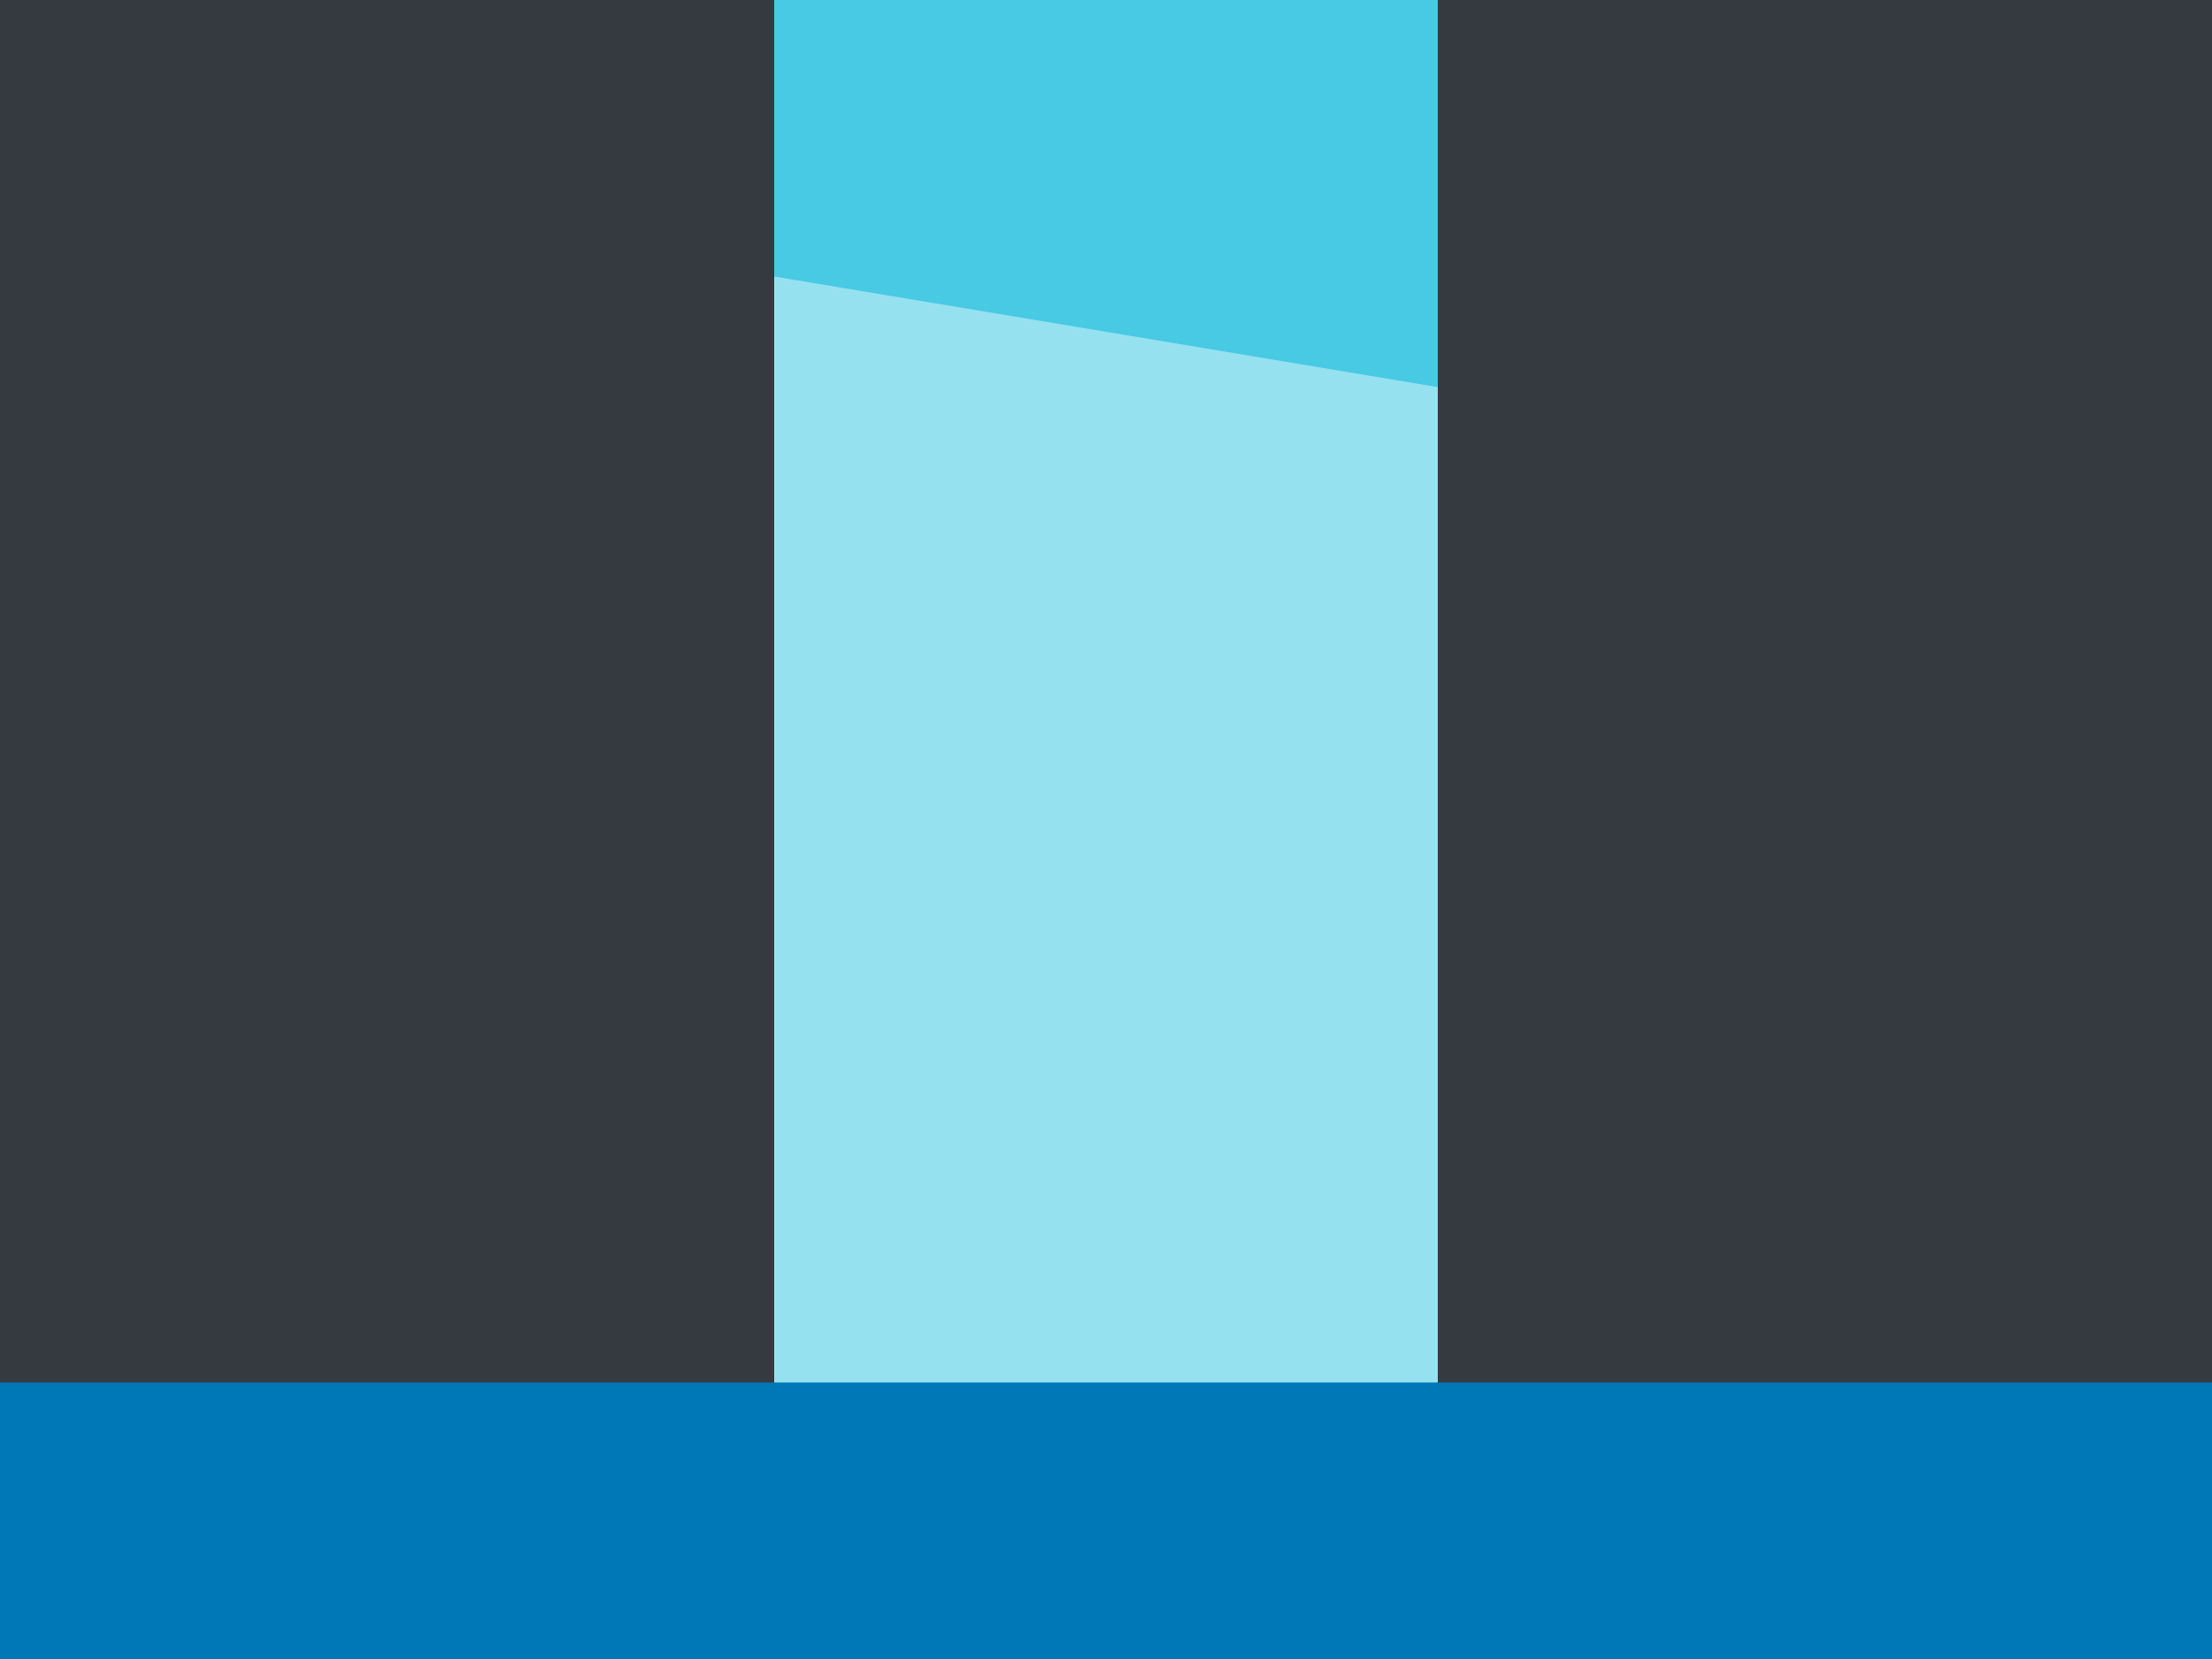
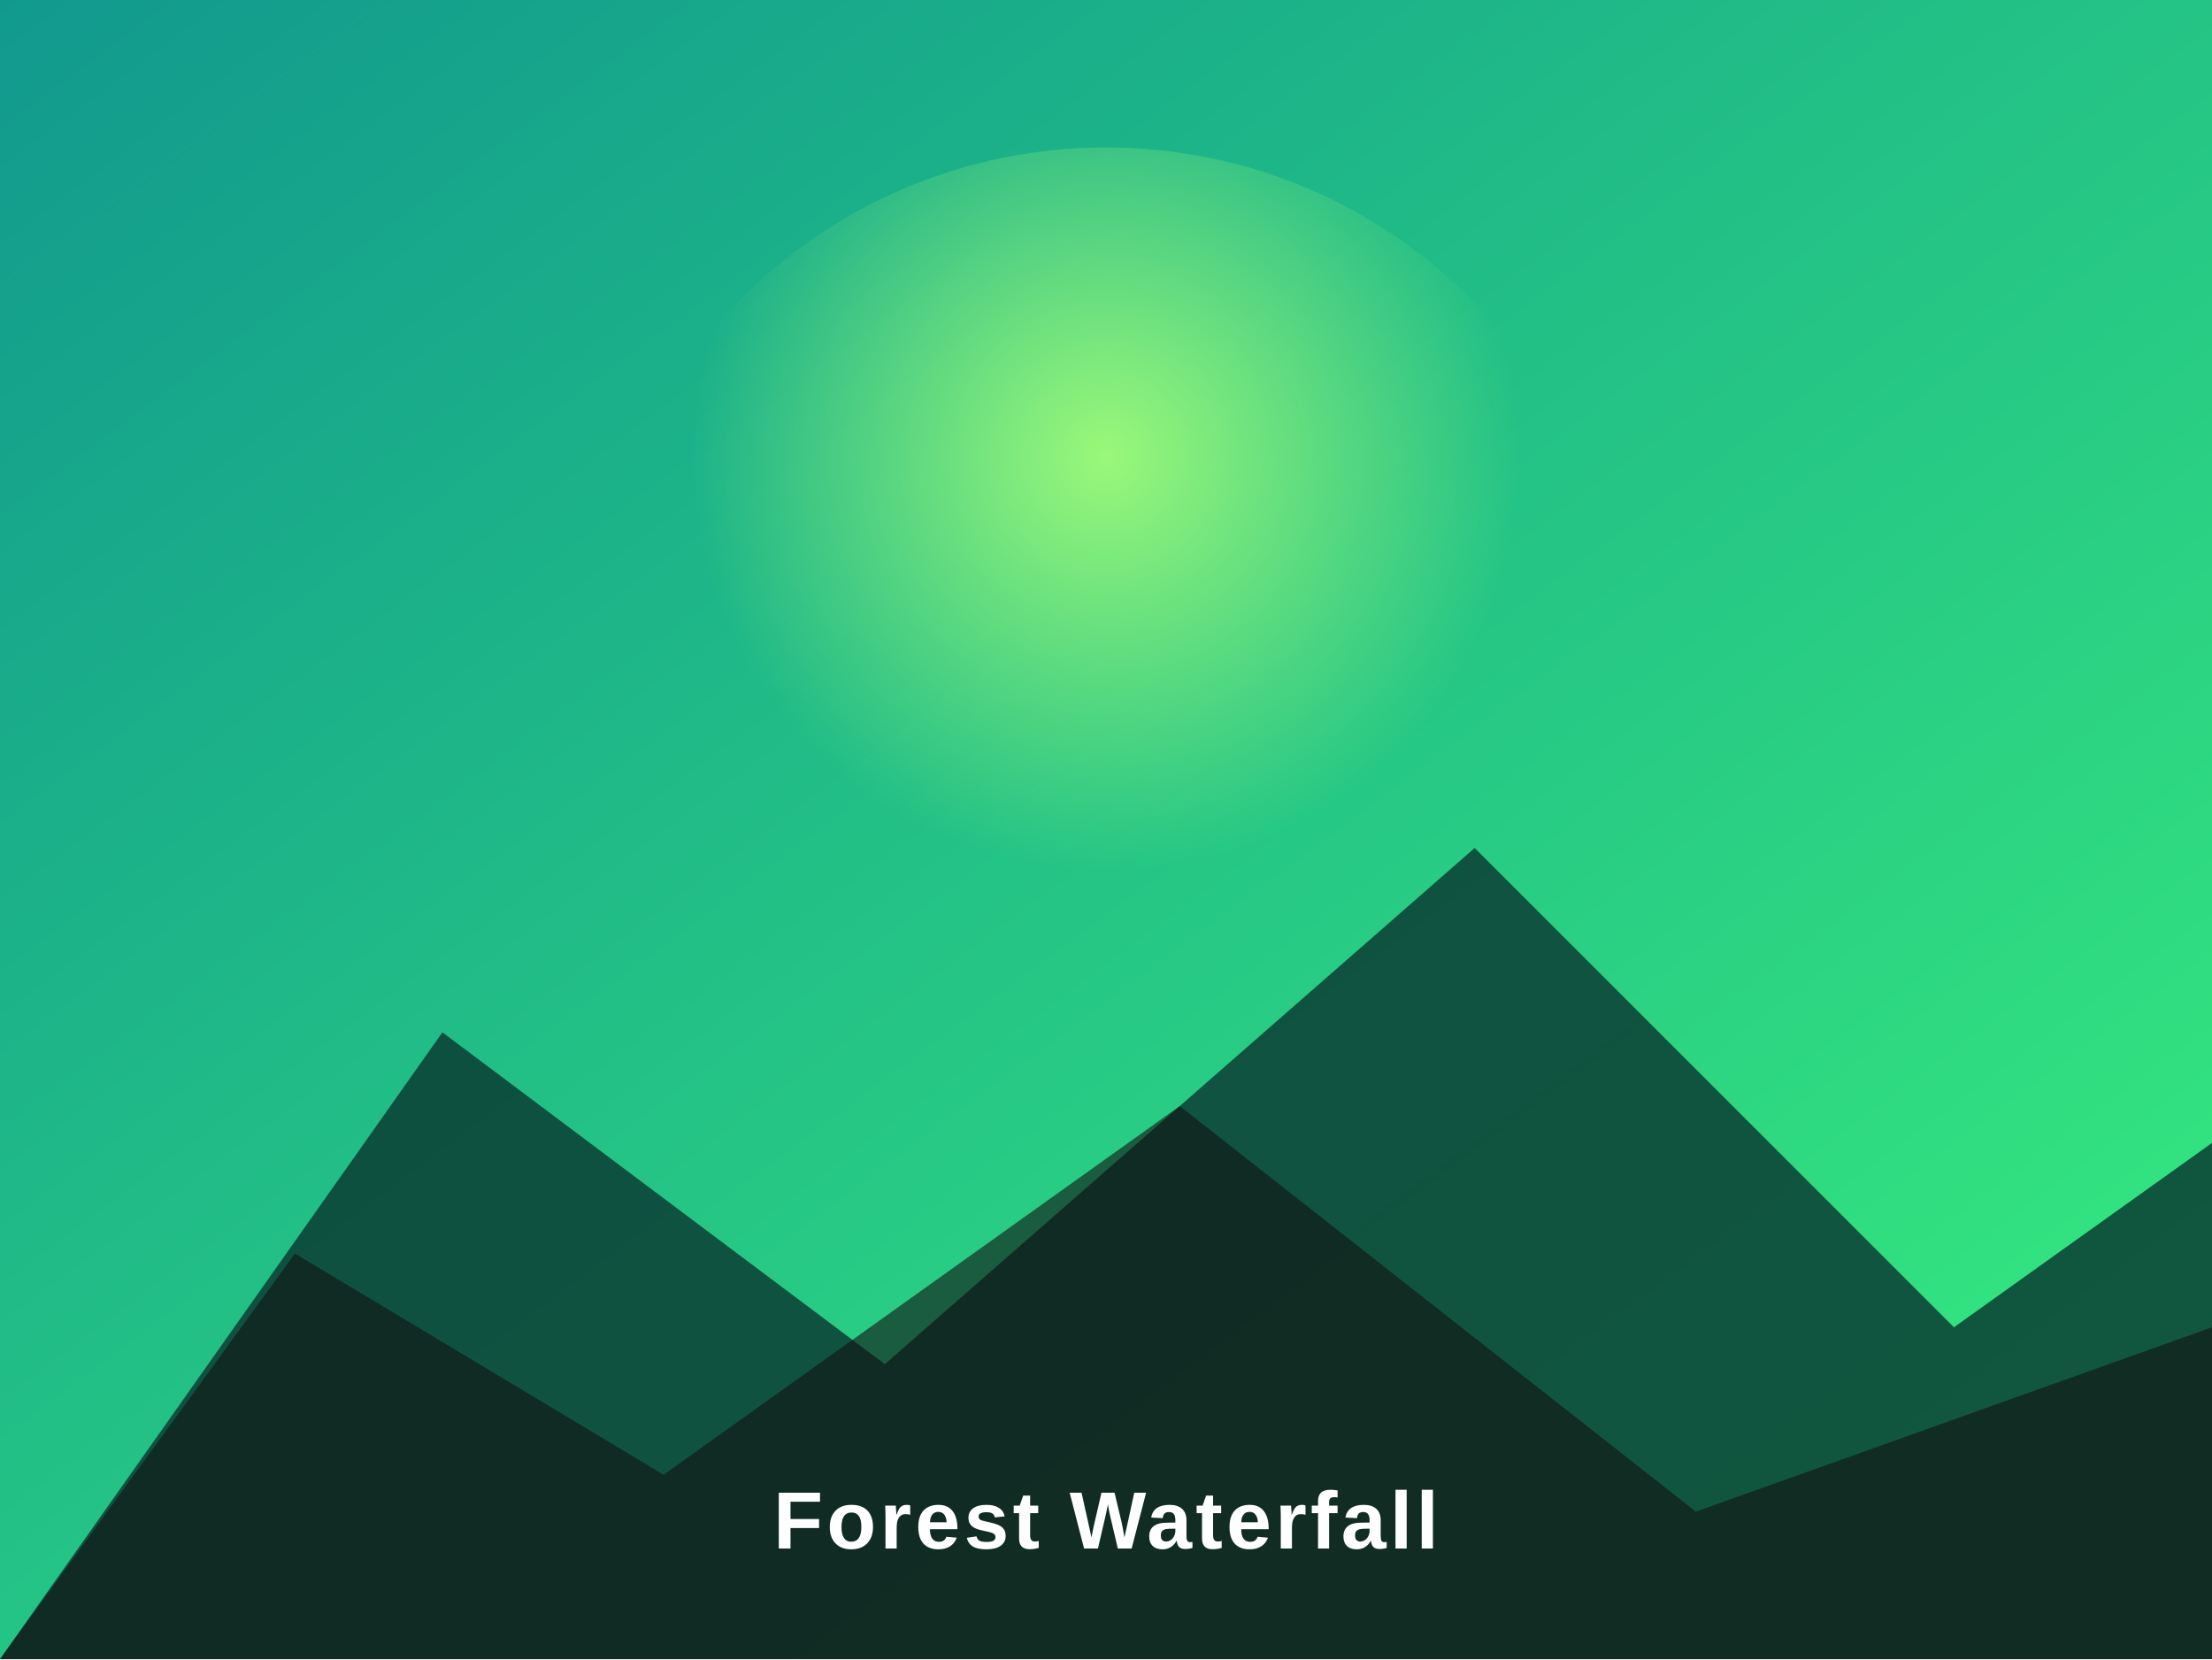
- <svg xmlns="http://www.w3.org/2000/svg" viewBox="0 0 400 300" width="400" height="300">
-   <rect width="400" height="300" fill="#90e0ef" />
-   <rect x="0" y="0" width="140" height="300" fill="#343a40" />
-   <rect x="260" y="0" width="140" height="300" fill="#343a40" />
-   <rect x="140" y="0" width="120" height="250" fill="#48cae4" />
-   <path d="M140,50 L260,70 L260,250 L140,250 Z" fill="#caf0f8" opacity="0.6" />
-   <rect x="0" y="250" width="400" height="50" fill="#0077b6" />
+ <svg xmlns="http://www.w3.org/2000/svg" viewBox="0 0 600 450" width="100%" height="100%" role="img" aria-label="Forest Waterfall">
+   <defs>
+     <linearGradient id="grad_waterfall" x1="0%" y1="0%" x2="100%" y2="100%">
+       <stop offset="0%" stop-color="#11998e" />
+       <stop offset="100%" stop-color="#38ef7d" />
+     </linearGradient>
+     <radialGradient id="sun_waterfall" cx="50%" cy="30%" r="40%">
+       <stop offset="0%" stop-color="#a8ff78" stop-opacity="0.9" />
+       <stop offset="100%" stop-color="#a8ff78" stop-opacity="0" />
+     </radialGradient>
+   </defs>
+   <rect width="600" height="450" fill="url(#grad_waterfall)" />
+   <circle cx="300" cy="180" r="140" fill="url(#sun_waterfall)" />
+   <path d="M0 450 L120 280 L240 370 L400 230 L530 360 L600 310 L600 450 Z" fill="#0a3d34" opacity="0.85" />
+   <path d="M0 450 L80 340 L180 400 L320 300 L460 410 L600 360 L600 450 Z" fill="#111111" opacity="0.6" />
+   <text x="300" y="420" font-family="Arial, sans-serif" font-size="22" font-weight="bold" fill="#ffffff" text-anchor="middle" letter-spacing="1">Forest Waterfall</text>
</svg>
